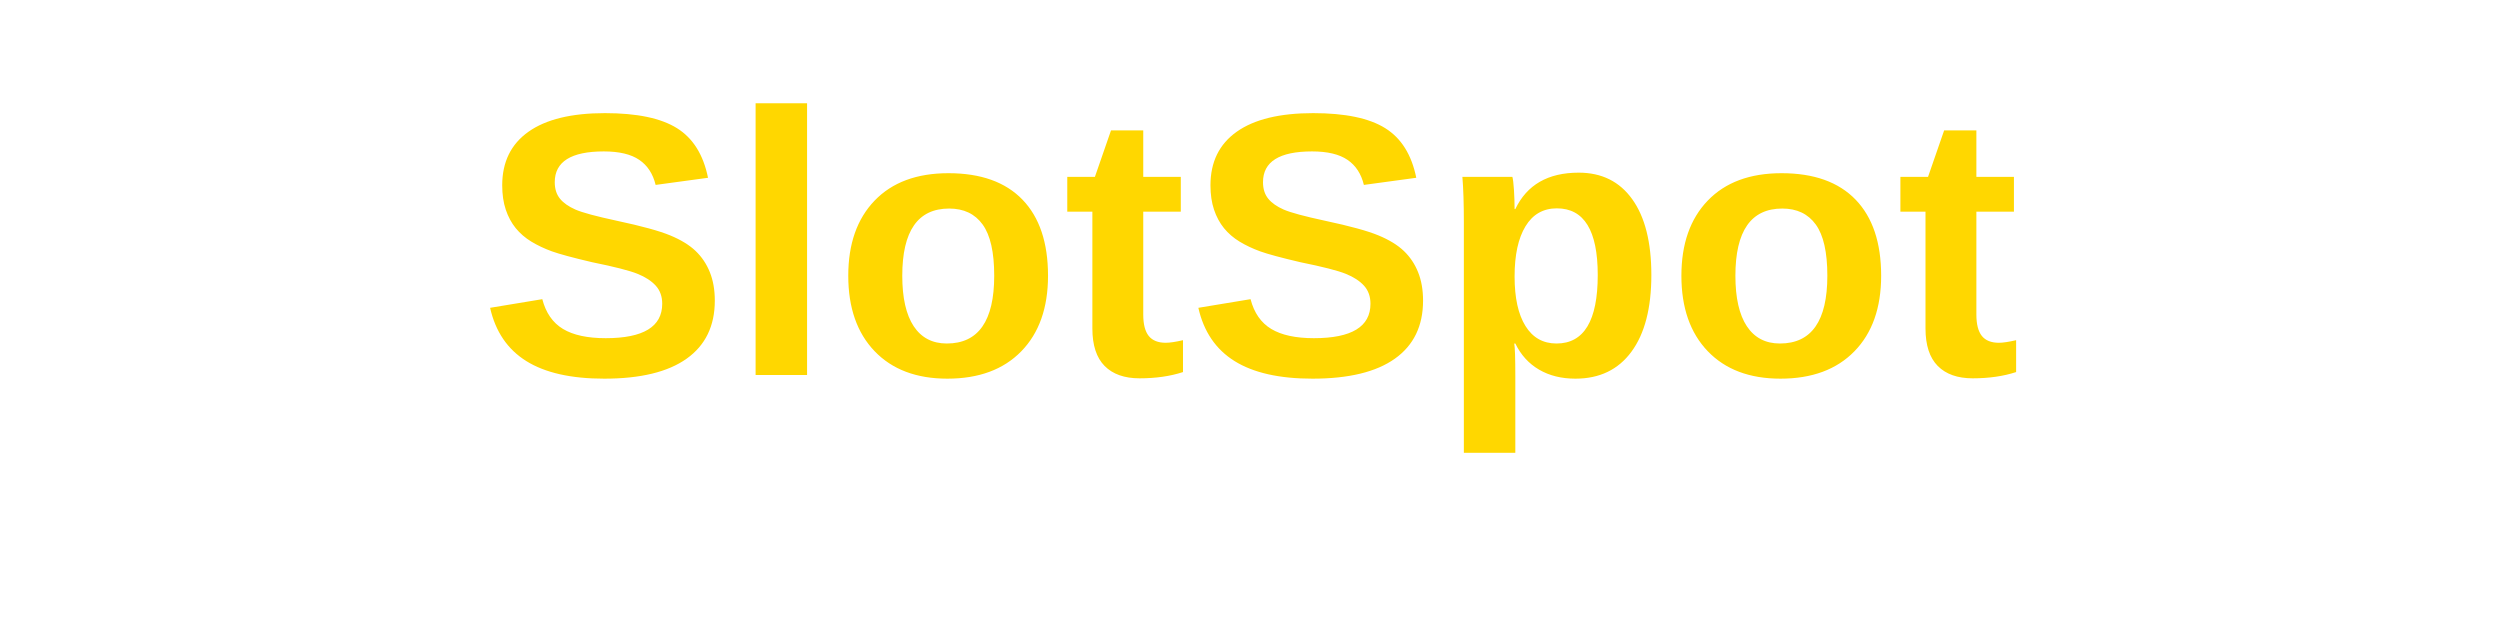
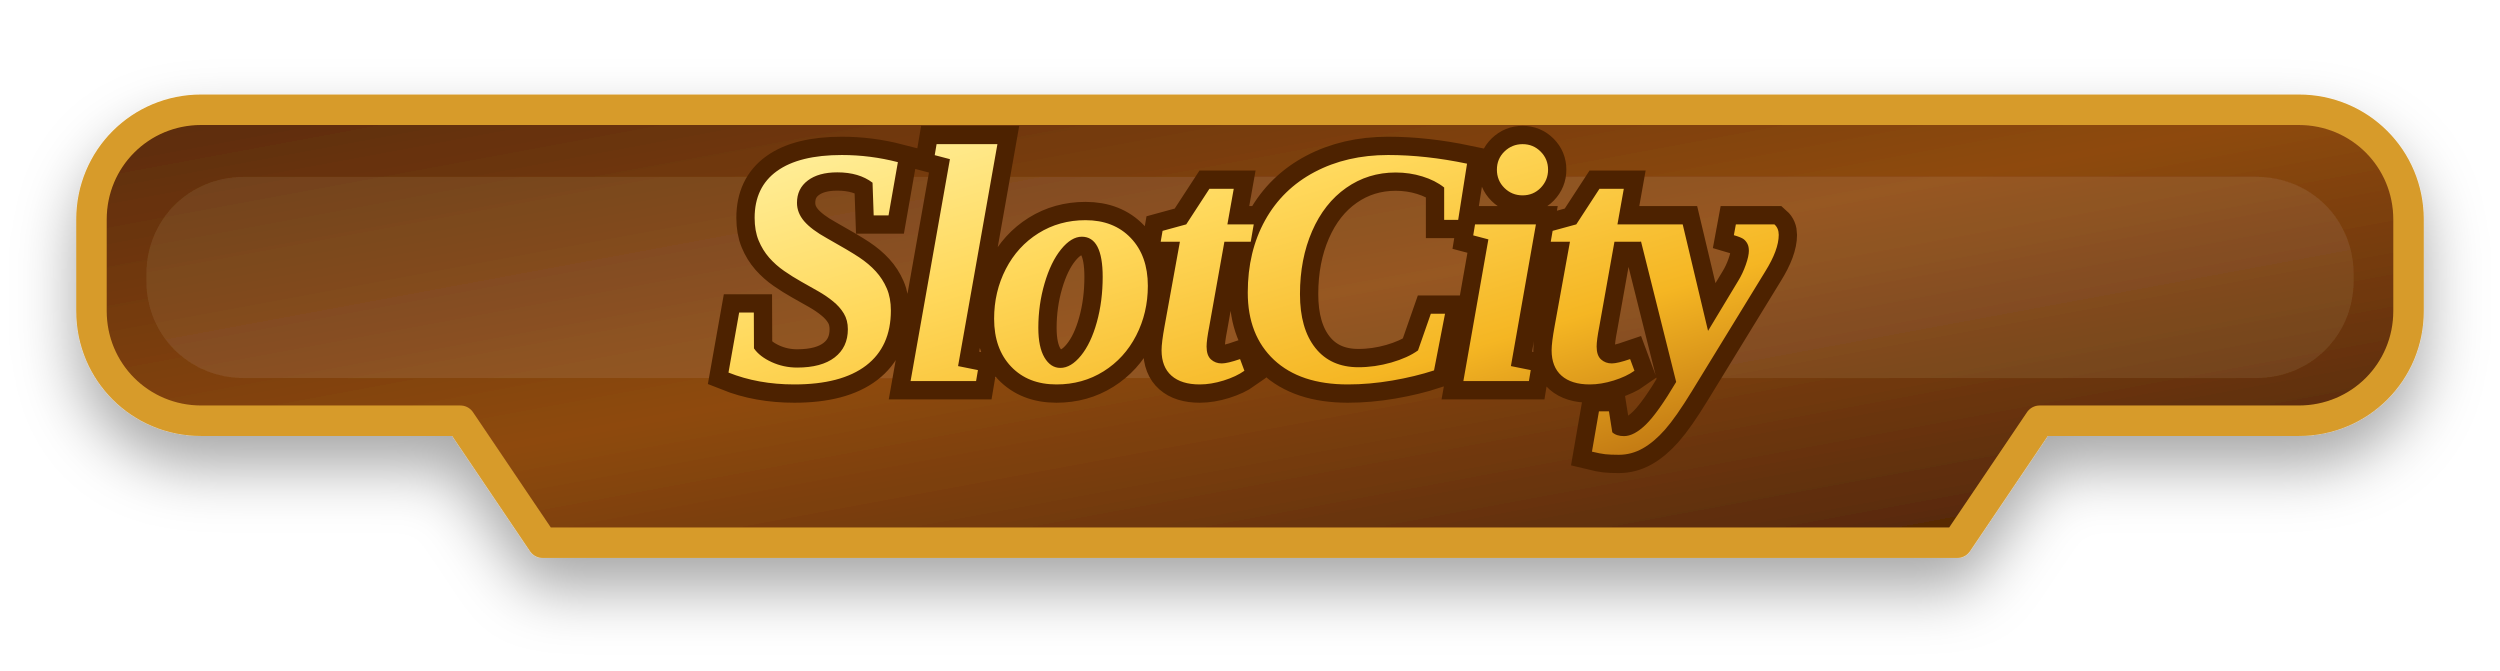
- <svg xmlns="http://www.w3.org/2000/svg" width="800" height="200" viewBox="0 0 800 200">
-   <style>
-     .text { font: bold 120px Arial, sans-serif; fill: #FFD700; }
-   </style>
-   <rect width="100%" height="100%" fill="none" />
-   <text x="50%" y="60%" text-anchor="middle" class="text">SlotSpot</text>
+ <svg xmlns="http://www.w3.org/2000/svg" width="820" height="220" viewBox="0 0 820 220" role="img" aria-labelledby="slotcityLogoTitle">
+   <defs>
+     <linearGradient id="slotcity-gold" x1="0%" y1="0%" x2="100%" y2="100%">
+       <stop offset="0%" stop-color="#FFF1A1" />
+       <stop offset="34%" stop-color="#FFD85B" />
+       <stop offset="68%" stop-color="#F5B623" />
+       <stop offset="100%" stop-color="#B56A0F" />
+     </linearGradient>
+     <linearGradient id="slotcity-plaque" x1="0%" y1="0%" x2="100%" y2="100%">
+       <stop offset="0%" stop-color="#5A2A06" />
+       <stop offset="48%" stop-color="#8E4A11" />
+       <stop offset="100%" stop-color="#472003" />
+     </linearGradient>
+     <filter id="slotcity-shadow" x="-10%" y="-20%" width="120%" height="160%">
+       <feDropShadow dx="0" dy="10" stdDeviation="10" flood-color="#000" flood-opacity="0.35" />
+     </filter>
+   </defs>
+   <g filter="url(#slotcity-shadow)">
+     <path d="M66 36h688c20 0 36 16 36 36v30c0 20-16 36-36 36h-85l-27 40H178l-27-40H66c-20 0-36-16-36-36V72c0-20 16-36 36-36Z" fill="url(#slotcity-plaque)" stroke="#D79B2C" stroke-width="10" stroke-linejoin="round" />
+     <path d="M80 58h660c18 0 32 14 32 32v2c0 18-14 32-32 32H80c-18 0-32-14-32-32v-2c0-18 14-32 32-32Z" fill="rgba(255,255,255,0.08)" />
+   </g>
+   <text x="410" y="125" text-anchor="middle" fill="url(#slotcity-gold)" stroke="#4D2200" stroke-width="12" paint-order="stroke fill" font-family="Georgia, 'Times New Roman', serif" font-size="112" font-style="italic" font-weight="700" letter-spacing="-3">
+     SlotCity
+   </text>
</svg>
